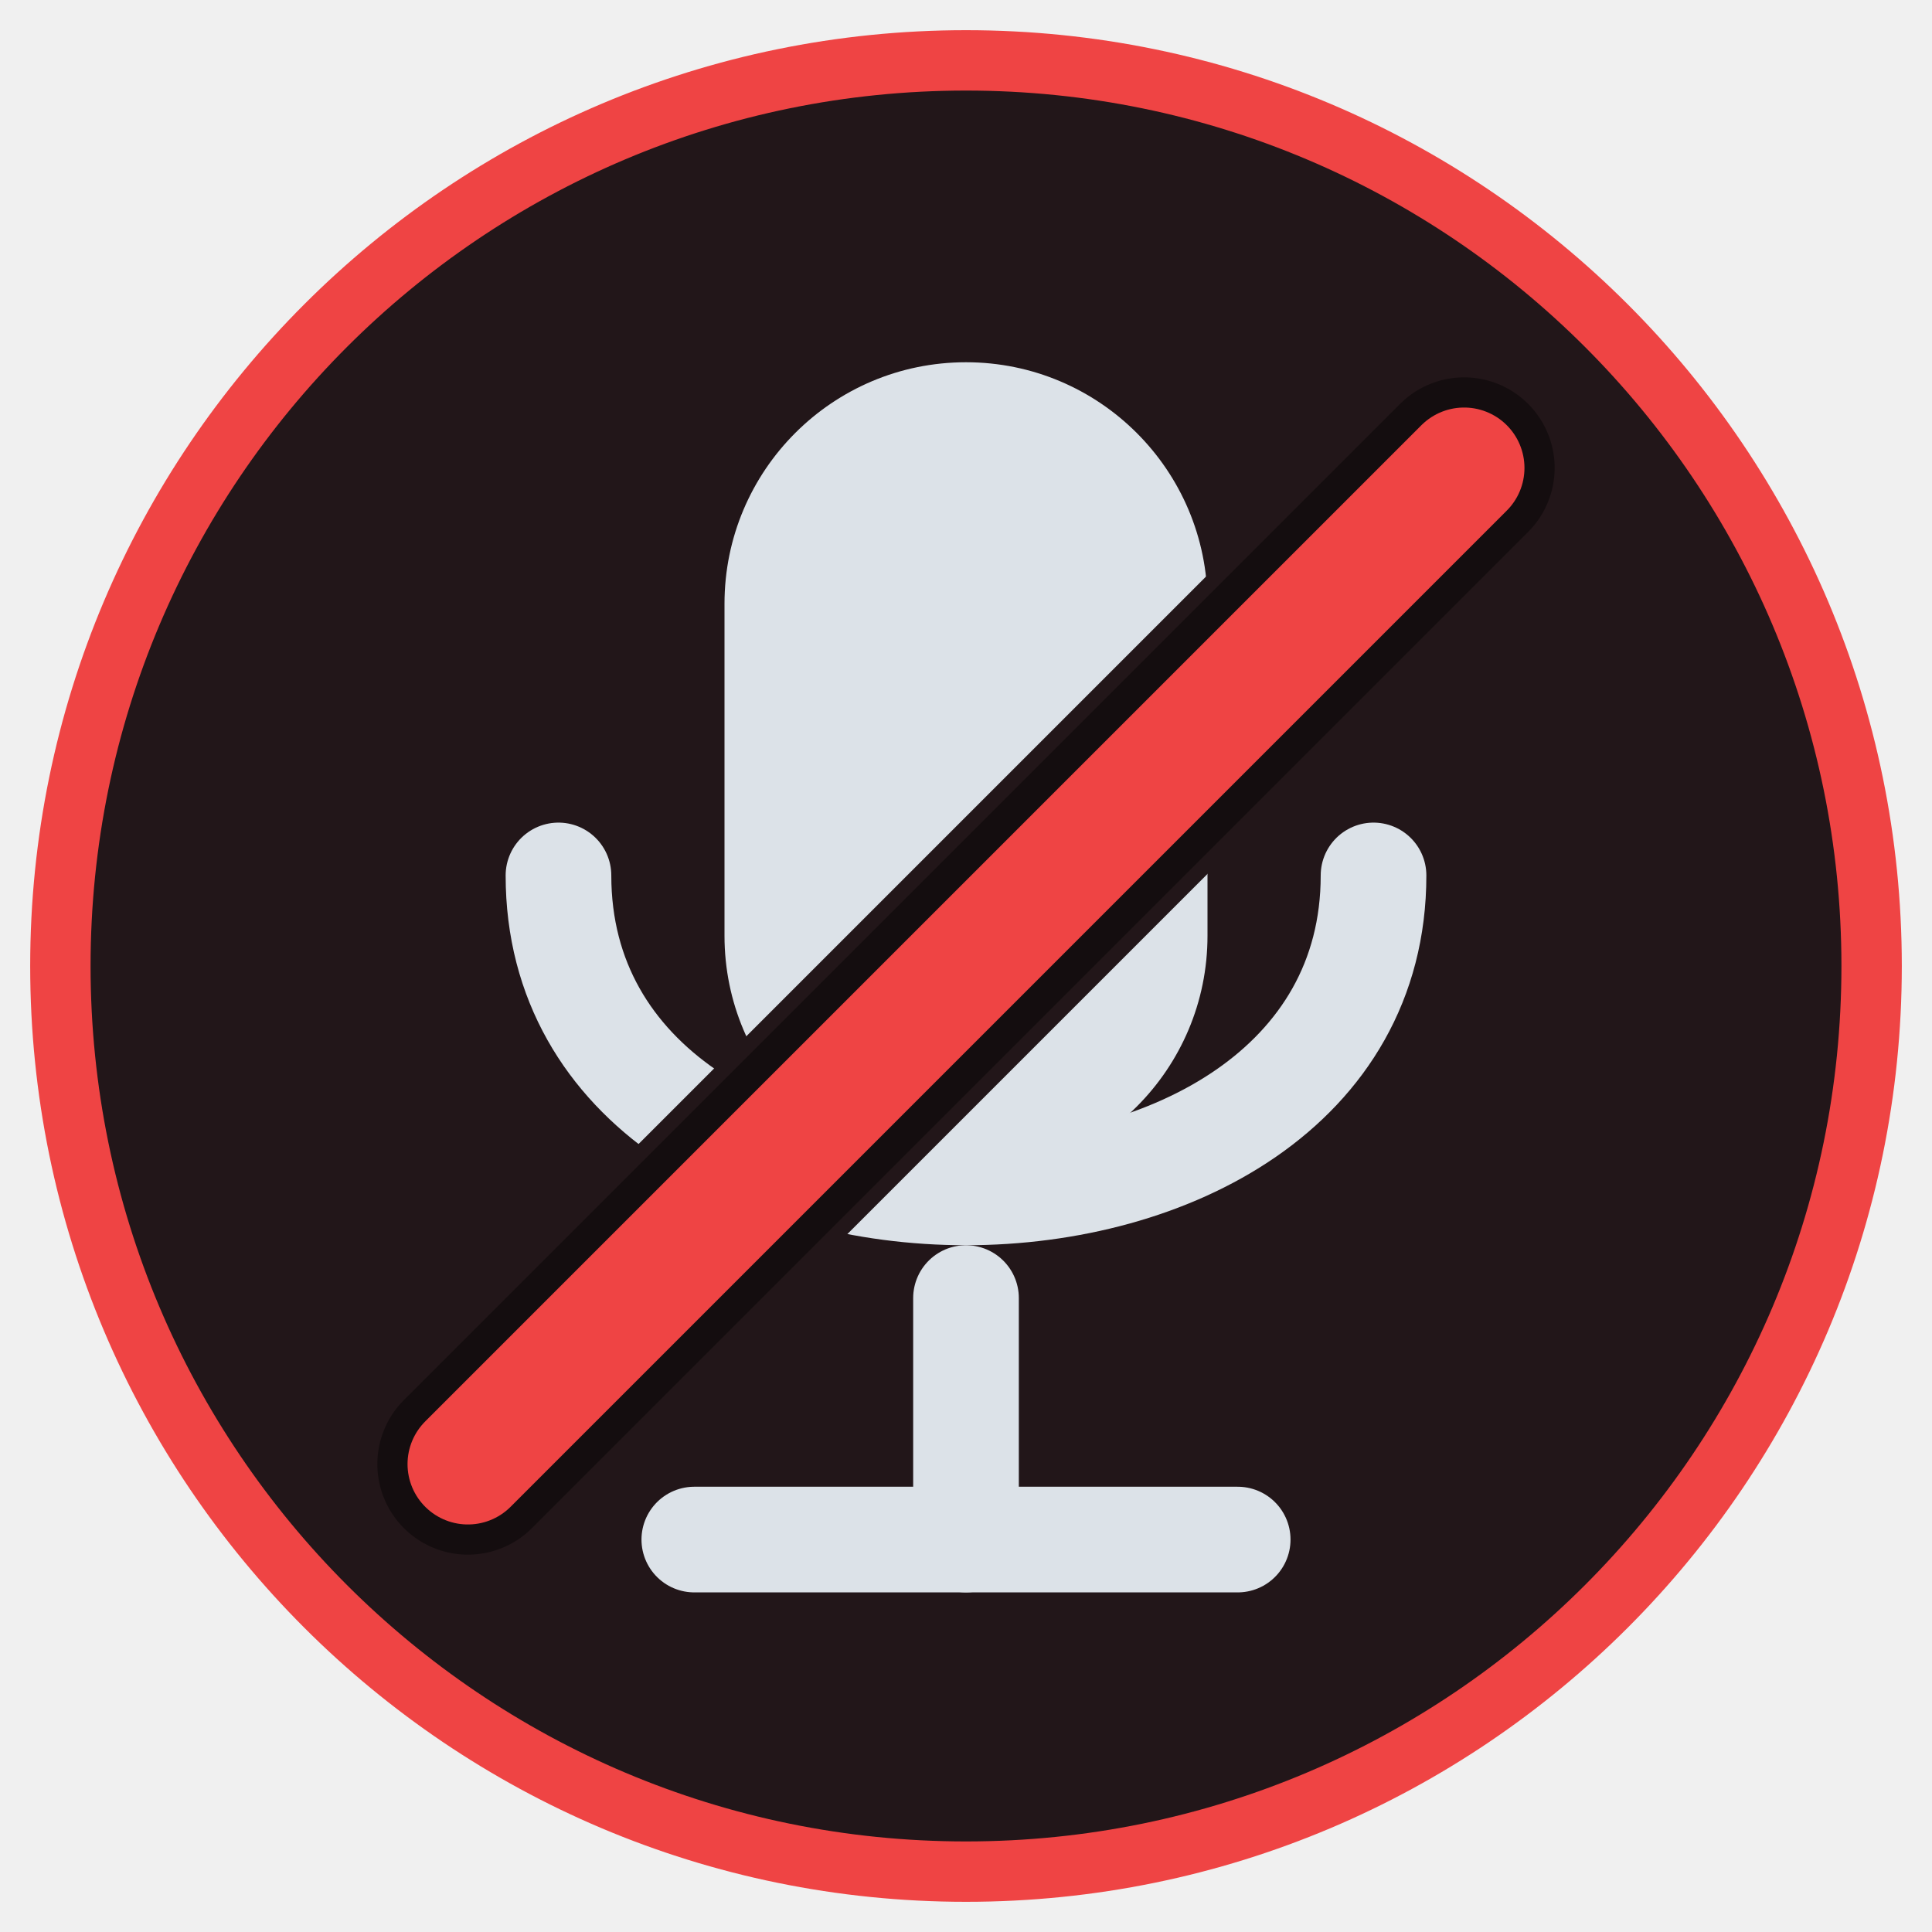
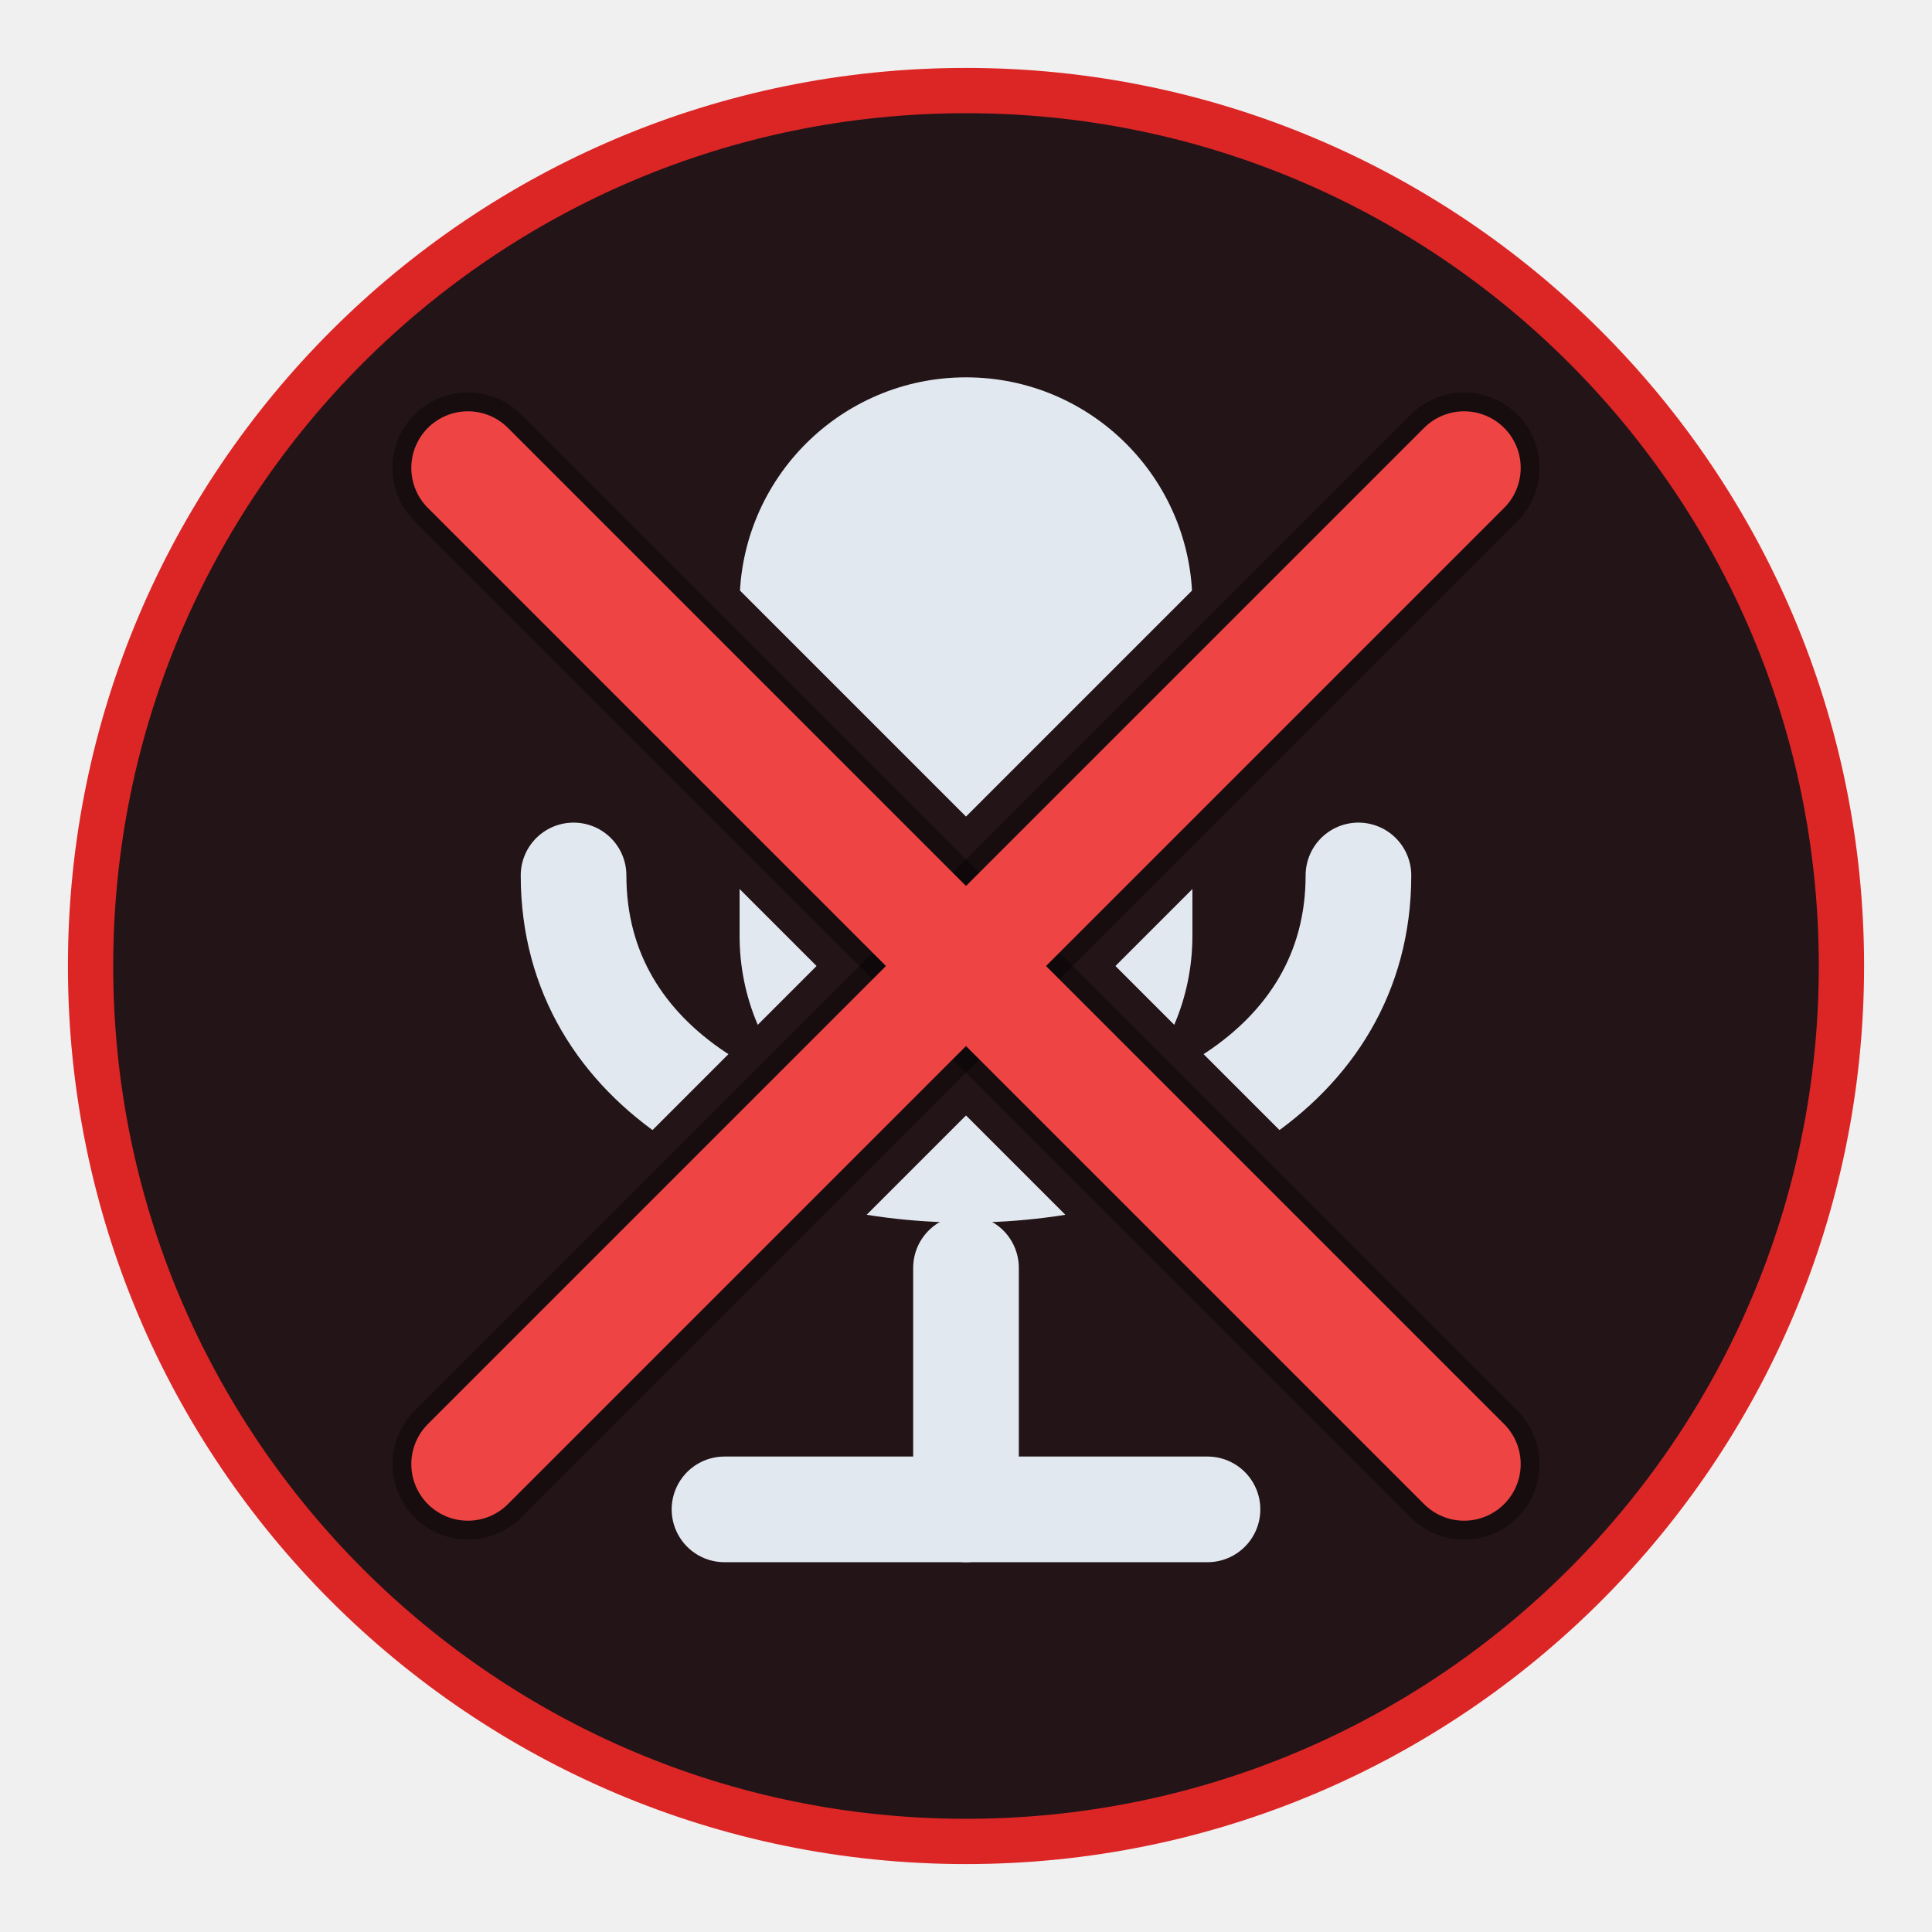
<svg xmlns="http://www.w3.org/2000/svg" width="128" height="128" viewBox="0 0 128 128">
  <defs>
-     <mask id="cutout_circle">
+     <mask id="cutout_cross">
      <rect width="128" height="128" fill="#ffffff" />
      <line x1="97" y1="31" x2="31" y2="97" stroke="#000000" stroke-width="14" stroke-linecap="round" />
+       <line x1="31" y1="31" x2="97" y2="97" stroke="#000000" stroke-width="14" stroke-linecap="round" />
    </mask>
  </defs>
-   <circle cx="64" cy="64" r="60" fill="#221619" stroke="#ef4444" stroke-width="4" />
-   <g mask="url(#cutout_circle)">
-     <rect x="48" y="24" width="32" height="54" rx="16" fill="#dce2e8" />
-     <path d="M 37,58 C 37,86 91,86 91,58" fill="none" stroke="#dce2e8" stroke-width="7" stroke-linecap="round" />
-     <line x1="64" y1="86" x2="64" y2="102" stroke="#dce2e8" stroke-width="7" stroke-linecap="round" />
-     <line x1="46" y1="102" x2="82" y2="102" stroke="#dce2e8" stroke-width="7" stroke-linecap="round" />
+   <circle cx="64" cy="64" r="58" fill="#231417" stroke="#dc2626" stroke-width="3" />
+   <g mask="url(#cutout_cross)">
+     <rect x="49" y="25" width="30" height="52" rx="15" fill="#e2e8f0" />
+     <path d="M 38,58 C 38,84 90,84 90,58" fill="none" stroke="#e2e8f0" stroke-width="7" stroke-linecap="round" />
+     <line x1="64" y1="84" x2="64" y2="100" stroke="#e2e8f0" stroke-width="7" stroke-linecap="round" />
+     <line x1="48" y1="100" x2="80" y2="100" stroke="#e2e8f0" stroke-width="7" stroke-linecap="round" />
  </g>
-   <line x1="97" y1="31" x2="31" y2="97" stroke="#000000" stroke-width="12" stroke-linecap="round" opacity="0.4" />
-   <line x1="97" y1="31" x2="31" y2="97" stroke="#ef4444" stroke-width="8" stroke-linecap="round" />
+   <line x1="97" y1="31" x2="31" y2="97" stroke="#000000" stroke-width="10" stroke-linecap="round" opacity="0.35" />
+   <line x1="31" y1="31" x2="97" y2="97" stroke="#000000" stroke-width="10" stroke-linecap="round" opacity="0.35" />
+   <line x1="97" y1="31" x2="31" y2="97" stroke="#ef4444" stroke-width="7.5" stroke-linecap="round" />
+   <line x1="31" y1="31" x2="97" y2="97" stroke="#ef4444" stroke-width="7.5" stroke-linecap="round" />
</svg>
